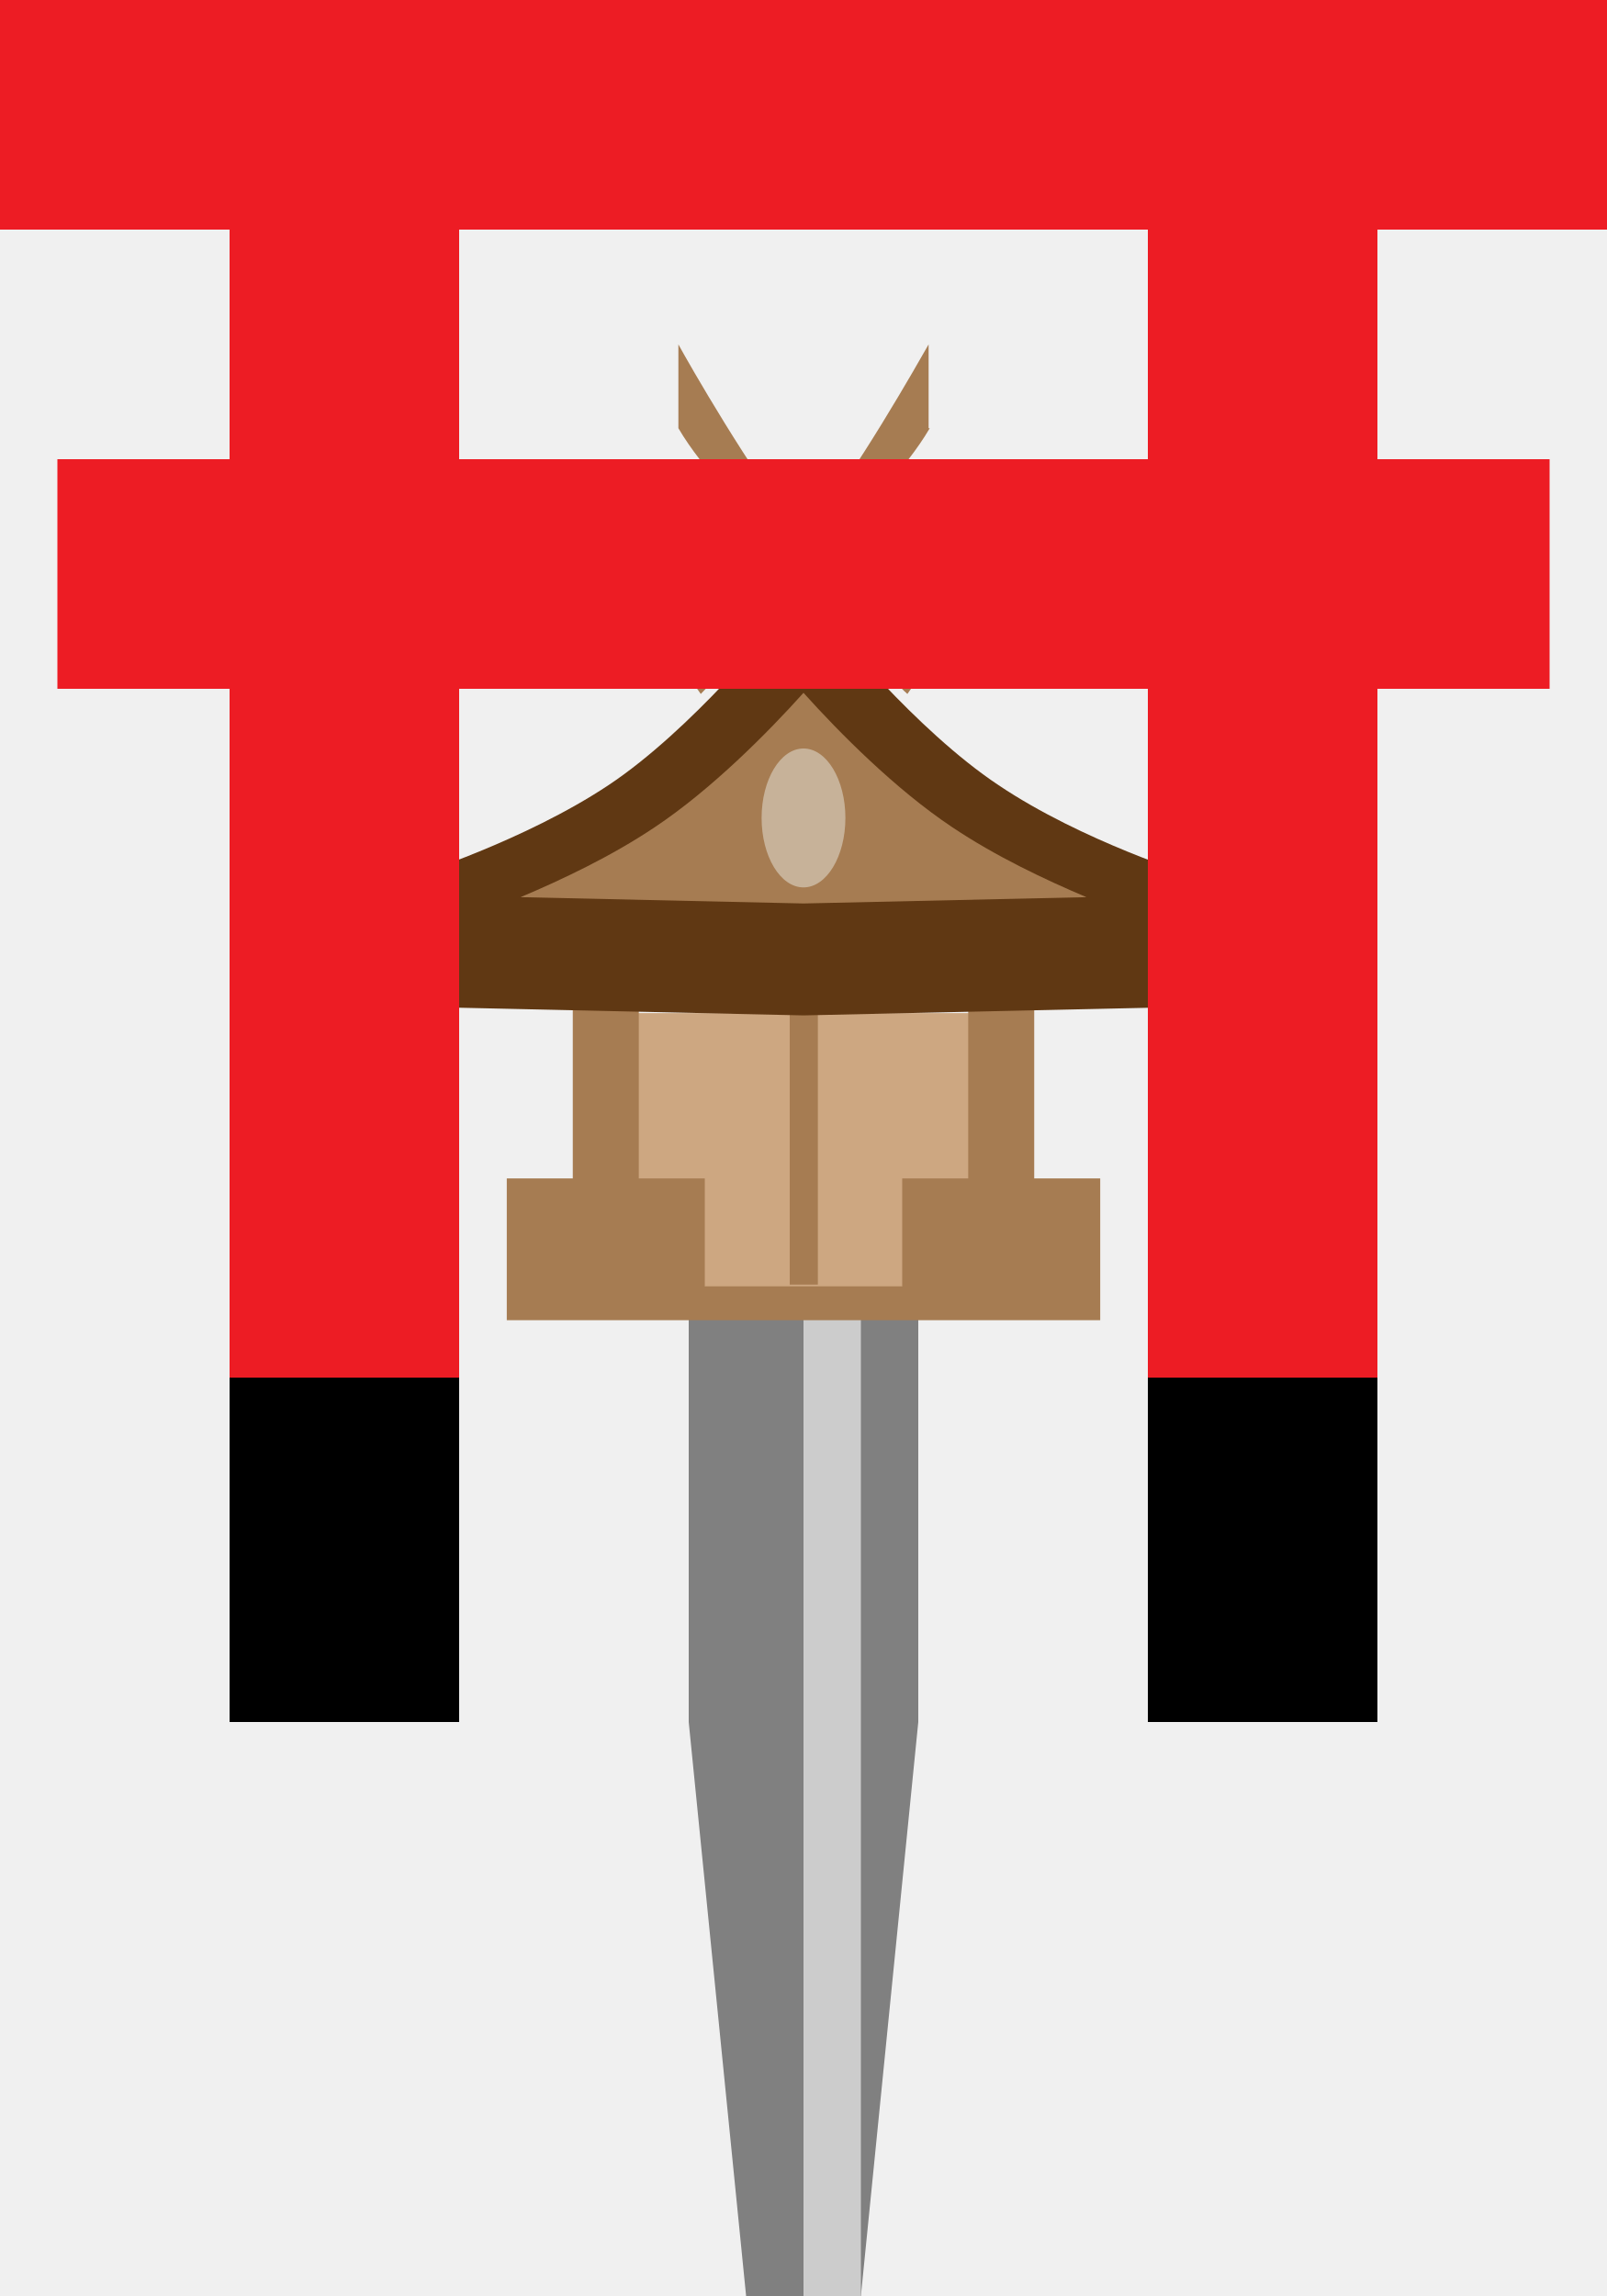
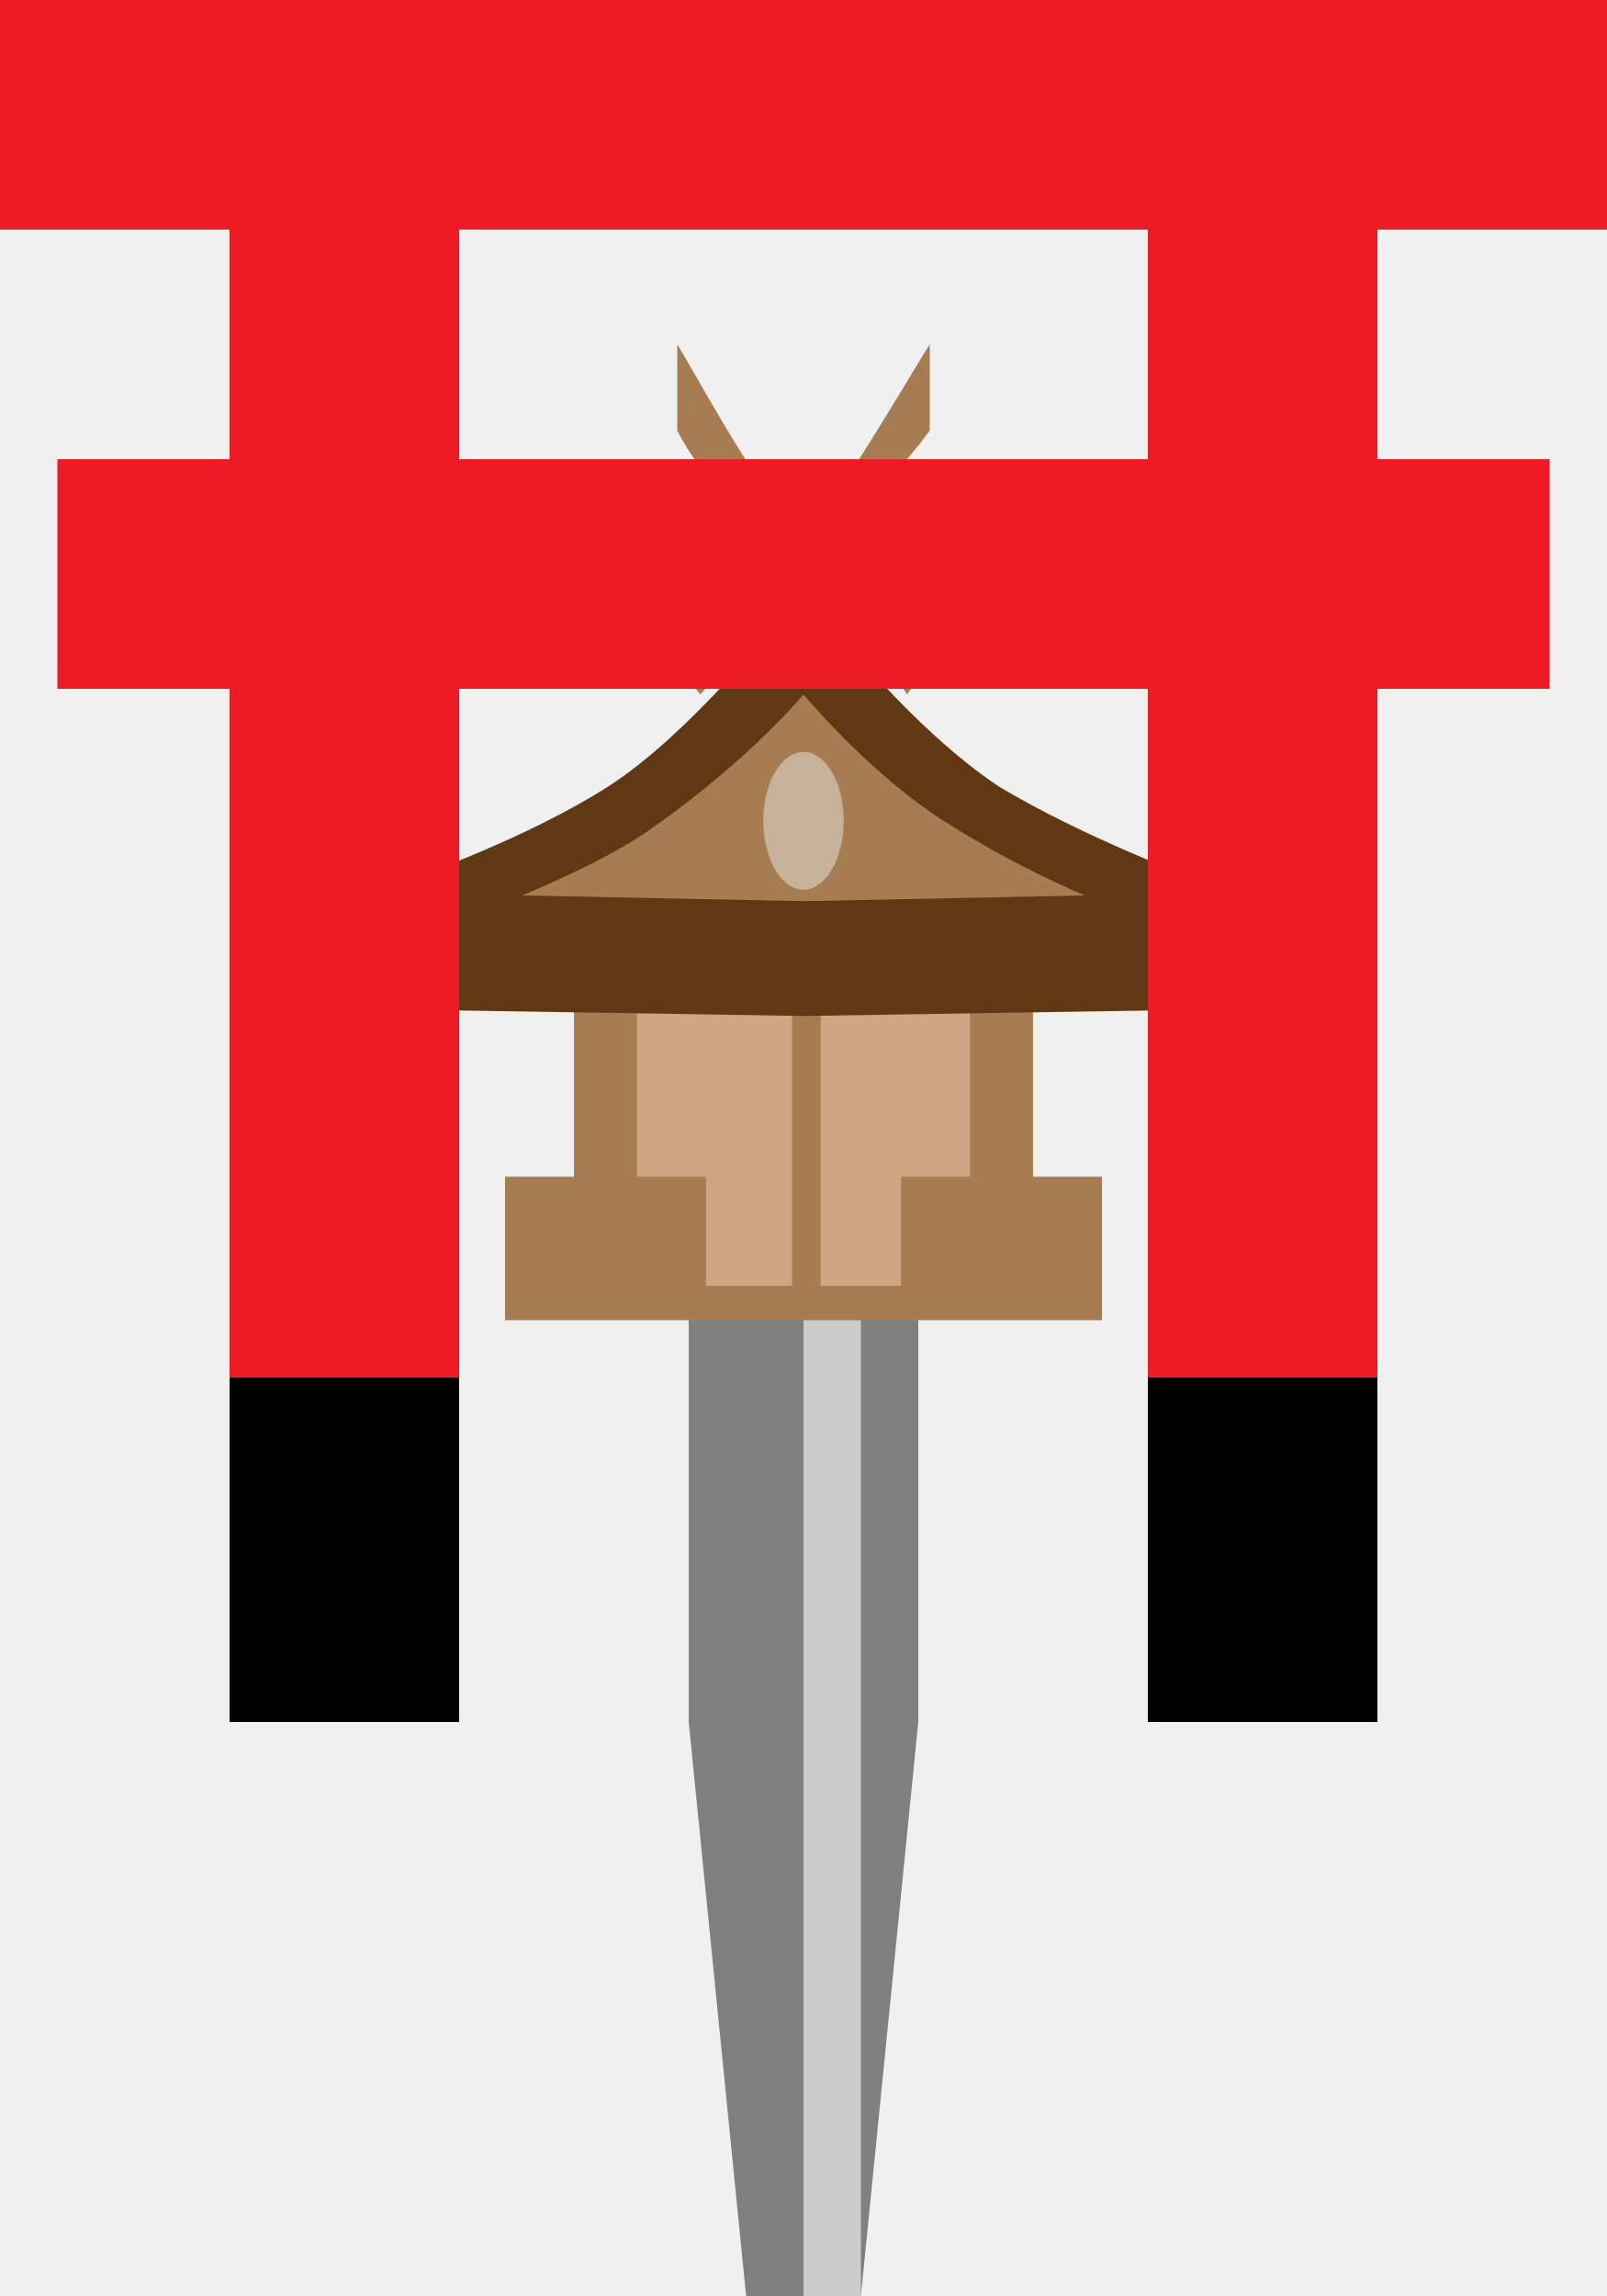
- <svg xmlns="http://www.w3.org/2000/svg" viewBox="0 0 28 40">
-   <defs>
-     <style>
-       .cls-1 {
-         fill: #c7b299;
-       }
- 
-       .cls-2 {
-         fill: #cda781;
-       }
- 
-       .cls-3 {
-         fill: #a67c52;
-       }
- 
-       .cls-4 {
-         fill: #603813;
-       }
- 
-       .cls-5 {
-         fill: gray;
-       }
- 
-       .cls-6 {
-         fill: #ccc;
-       }
- 
-       .cls-7 {
-         fill: #ed1c24;
-       }
-     </style>
-   </defs>
-   <g id="_ピン" data-name="ピン">
+ <svg xmlns="http://www.w3.org/2000/svg" version="1.1" x="0px" y="0px" viewBox="0 0 28 40" style="enable-background:new 0 0 28 40;" xml:space="preserve">
+   <style type="text/css">
+ 	.st0{display:none;}
+ 	.st1{fill:#808080;}
+ 	.st2{fill:#CCCCCC;}
+ 	.st3{fill:#CDA781;}
+ 	.st4{fill:#A67C52;}
+ 	.st5{fill:#603813;}
+ 	.st6{fill:#C7B299;}
+ 	.st7{fill:#ED1C24;}
+ 	.st8{fill:#1B1464;}
+ 	.st9{fill:#FFFFFF;}
+ 	.st10{fill:#2E3192;}
+ 	.st11{opacity:0.3;fill:#FFFFFF;}
+ 	.st12{fill:#FFCE00;}
+ 	.st13{fill:#AEAEAE;}
+ 	.st14{fill:#848484;}
+ 	.st15{fill:#404040;}
+ 	.st16{fill:#B6B6B6;}
+ 	.st17{fill:#5C5C5C;}
+ 	.st18{fill:#FF0000;}
+ 	.st19{fill:#F2F2F2;}
+ </style>
+   <g id="ガイド_00000162338702563158607440000009963323815856875396_" class="st0">
+ </g>
+   <g id="ピン">
    <g>
      <g>
-         <polygon class="cls-5" points="15 40 13 40 12 30 16 30 15 40" />
-         <rect class="cls-6" x="14" y="30" width="1" height="10" />
+         <polygon class="st1" points="15,40 13,40 12,30 16,30    " />
+         <rect x="14" y="30" class="st2" width="1" height="10" />
      </g>
      <g>
-         <rect class="cls-5" x="12" y="20" width="4" height="10" />
-         <rect class="cls-6" x="14" y="20" width="1" height="10" />
+         <rect x="12" y="20" class="st1" width="4" height="10" />
+         <rect x="14" y="20" class="st2" width="1" height="10" />
      </g>
    </g>
  </g>
-   <g id="_ノーマル" data-name="ノーマル">
-     <g id="_社" data-name="社">
-       <g id="_扉" data-name="扉">
-         <rect class="cls-2" x="10.6" y="17.65" width="6.8" height="4.85" />
-         <rect class="cls-3" x="13.76" y="17.53" width=".49" height="4.85" />
+   <g id="ノーマル">
+     <g id="社">
+       <g id="扉">
+         <rect x="10.6" y="17.6" class="st3" width="6.8" height="4.9" />
+         <rect x="13.8" y="17.5" class="st4" width="0.5" height="4.9" />
      </g>
-       <polygon id="_柱" data-name="柱" class="cls-3" points="18.02 20.53 18.02 15.71 16.87 15.71 16.87 20.53 15.72 20.53 15.72 22.41 12.28 22.41 12.28 20.53 11.13 20.53 11.13 15.71 9.98 15.71 9.98 20.53 8.83 20.53 8.83 23 11.89 23 12.28 23 15.72 23 16.11 23 19.17 23 19.17 20.53 18.02 20.53" />
-       <g id="_屋根" data-name="屋根">
-         <path id="_屋根-2" data-name="屋根" class="cls-4" d="M17.4,13.68c-1.46-.97-2.94-2.82-2.94-2.82h-.92s-1.48,1.85-2.94,2.82-3.4,1.58-3.4,1.58l.51,2.29,6.29,.14,6.29-.14,.51-2.29s-1.94-.6-3.4-1.58Z" />
-         <path id="_屋根-3" data-name="屋根" class="cls-3" d="M9.07,15.63c.71-.3,1.58-.71,2.34-1.22,.99-.66,1.97-1.65,2.59-2.34,.62,.69,1.6,1.68,2.59,2.34,.76,.51,1.63,.92,2.34,1.22l-4.93,.11-4.93-.11Z" />
-         <ellipse class="cls-1" cx="14" cy="14.25" rx=".73" ry="1.21" />
+       <polygon id="柱_00000029751375724739776960000017570042516118855040_" class="st4" points="18,20.5 18,15.7 16.9,15.7 16.9,20.5     15.7,20.5 15.7,22.4 12.3,22.4 12.3,20.5 11.1,20.5 11.1,15.7 10,15.7 10,20.5 8.8,20.5 8.8,23 11.9,23 12.3,23 15.7,23 16.1,23     19.2,23 19.2,20.5   " />
+       <g id="屋根_00000042001436421146113630000007507591227388642193_">
+         <path id="屋根" class="st5" d="M17.4,13.7c-1.5-1-2.9-2.8-2.9-2.8H14h-0.5c0,0-1.5,1.9-2.9,2.8s-3.4,1.6-3.4,1.6l0.5,2.3     l6.3,0.1l6.3-0.1l0.5-2.3C20.8,15.3,18.9,14.6,17.4,13.7z" />
+         <path id="屋根_00000131354469052975202490000016161526188632633499_" class="st4" d="M9.1,15.6c0.7-0.3,1.6-0.7,2.3-1.2     c1-0.7,2-1.6,2.6-2.3c0.6,0.7,1.6,1.7,2.6,2.3c0.8,0.5,1.6,0.9,2.3,1.2L14,15.7L9.1,15.6z" />
+         <ellipse class="st6" cx="14" cy="14.3" rx="0.7" ry="1.2" />
      </g>
-       <rect id="_鰹木" data-name="鰹木" class="cls-3" x="11.96" y="10.17" width="4.08" height=".63" />
-       <path id="_千木" data-name="千木" class="cls-3" d="M16.18,7.46v-1.46c-.19,.33-1.26,2.23-2.13,3.31-.02,.02-.04,.04-.05,.07-.02-.02-.04-.04-.05-.07-.87-1.09-1.95-2.98-2.13-3.31v1.46c.44,.75,1.14,1.39,1.75,2.16,.04,.05,.08,.09,.12,.14-.75,.87-1.75,1.92-1.76,1.93l.28,.4s1.03-1.06,1.8-1.95c.77,.9,1.75,1.92,1.8,1.95l.28-.4s-1.01-1.06-1.76-1.93c.04-.05,.08-.1,.12-.14,.61-.77,1.31-1.41,1.75-2.16Z" />
+       <rect id="鰹木" x="12" y="10.2" class="st4" width="4.1" height="0.6" />
+       <path id="千木" class="st4" d="M16.2,7.5V6c-0.2,0.3-1.3,2.2-2.1,3.3c0,0,0,0-0.1,0.1c0,0,0,0-0.1-0.1c-0.9-1.1-1.9-3-2.1-3.3    v1.5c0.4,0.8,1.1,1.4,1.8,2.2c0,0,0.1,0.1,0.1,0.1c-0.7,0.9-1.8,1.9-1.8,1.9l0.3,0.4c0,0,1-1.1,1.8-2c0.8,0.9,1.8,1.9,1.8,2    l0.3-0.4c0,0-1-1.1-1.8-1.9c0,0,0.1-0.1,0.1-0.1C15,8.8,15.7,8.2,16.2,7.5z" />
    </g>
-     <g id="_柱-2" data-name="柱">
-       <rect id="_柱-3" data-name="柱" class="cls-7" x="4" width="4" height="30" />
+     <g id="柱_00000021828176157840506370000002151172585999254147_">
+       <rect id="柱_00000168096331100175819820000007488946623102373310_" x="4" class="st7" width="4" height="30" />
      <rect x="4" y="24" width="4" height="6" />
    </g>
-     <g id="_柱-4" data-name="柱">
-       <rect id="_柱-5" data-name="柱" class="cls-7" x="20" width="4" height="30" />
+     <g id="柱_00000041286258727886272170000000632080658267667355_">
+       <rect id="柱" x="20" class="st7" width="4" height="30" />
      <rect x="20" y="24" width="4" height="6" />
    </g>
-     <rect id="_貫" data-name="貫" class="cls-7" x="1" y="8" width="26" height="4" />
-     <rect id="_笠木" data-name="笠木" class="cls-7" width="28" height="4" />
+     <rect id="貫" x="1" y="8" class="st7" width="26" height="4" />
+     <rect id="笠木" class="st7" width="28" height="4" />
  </g>
</svg>
